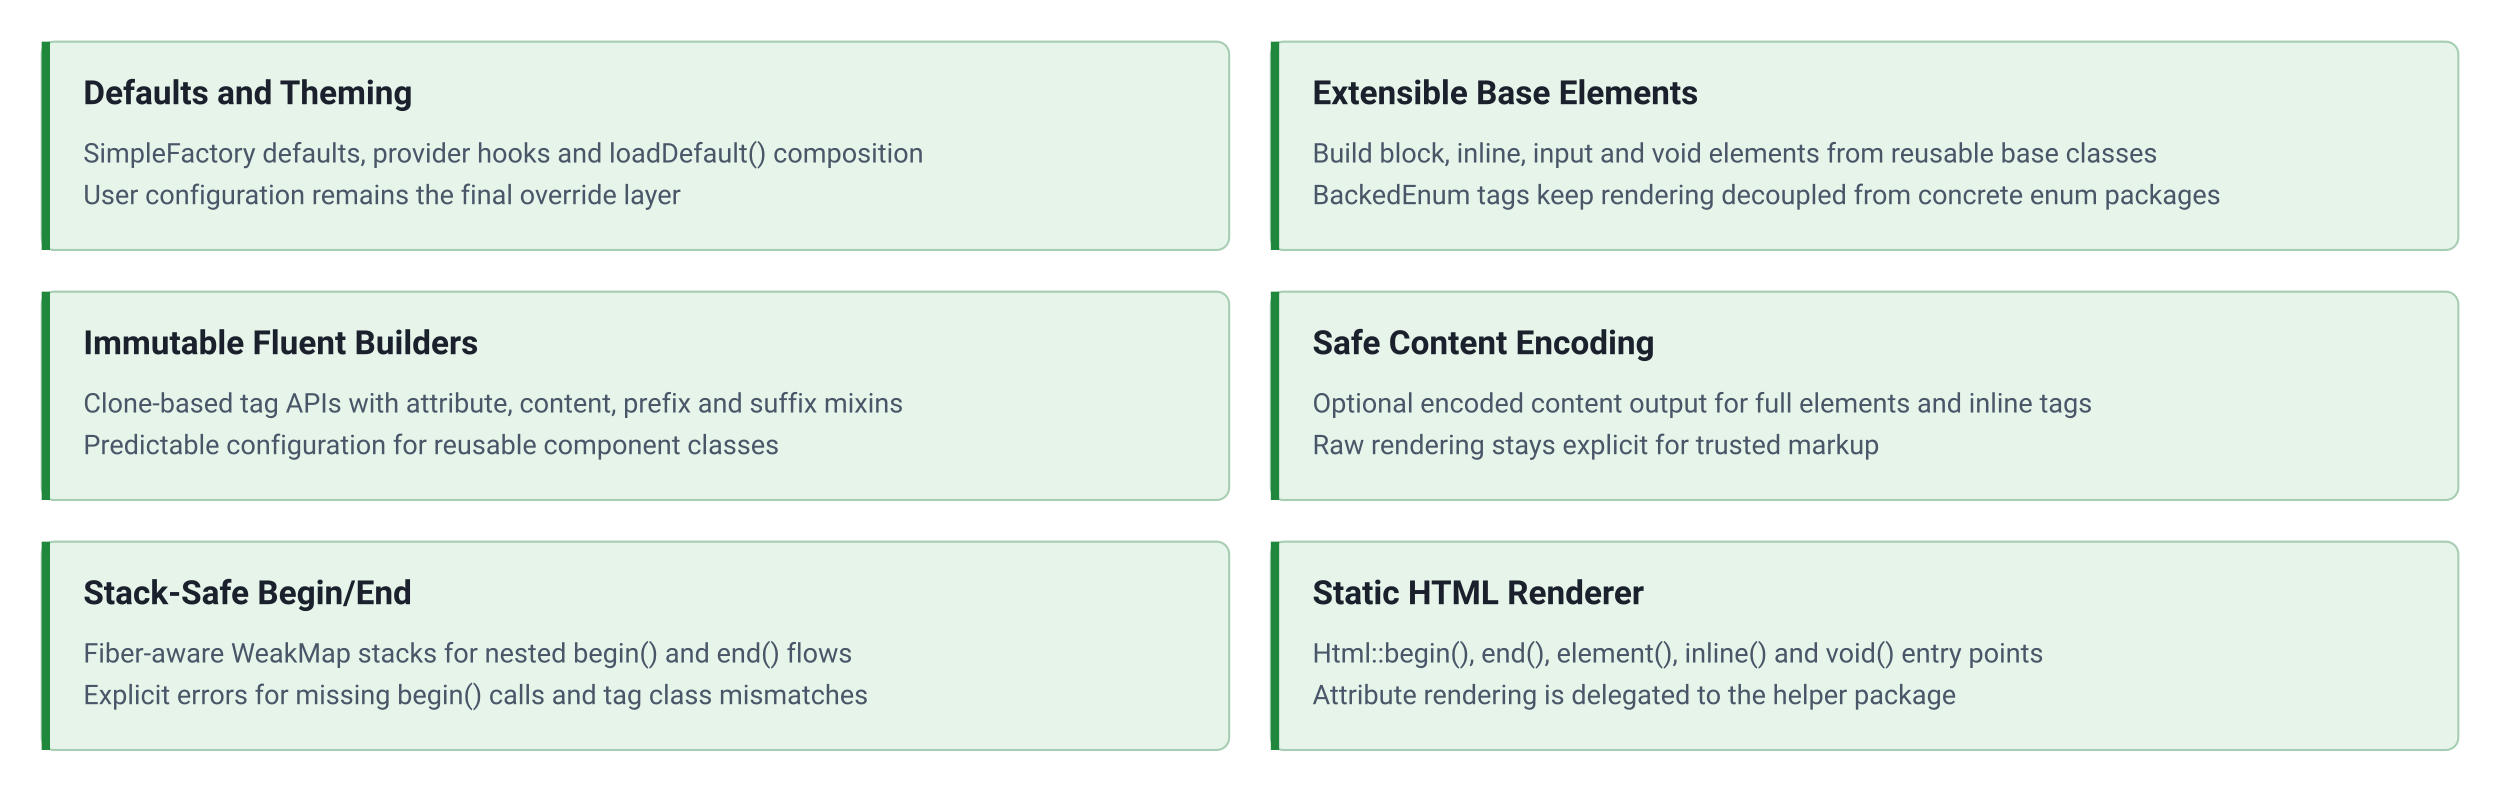
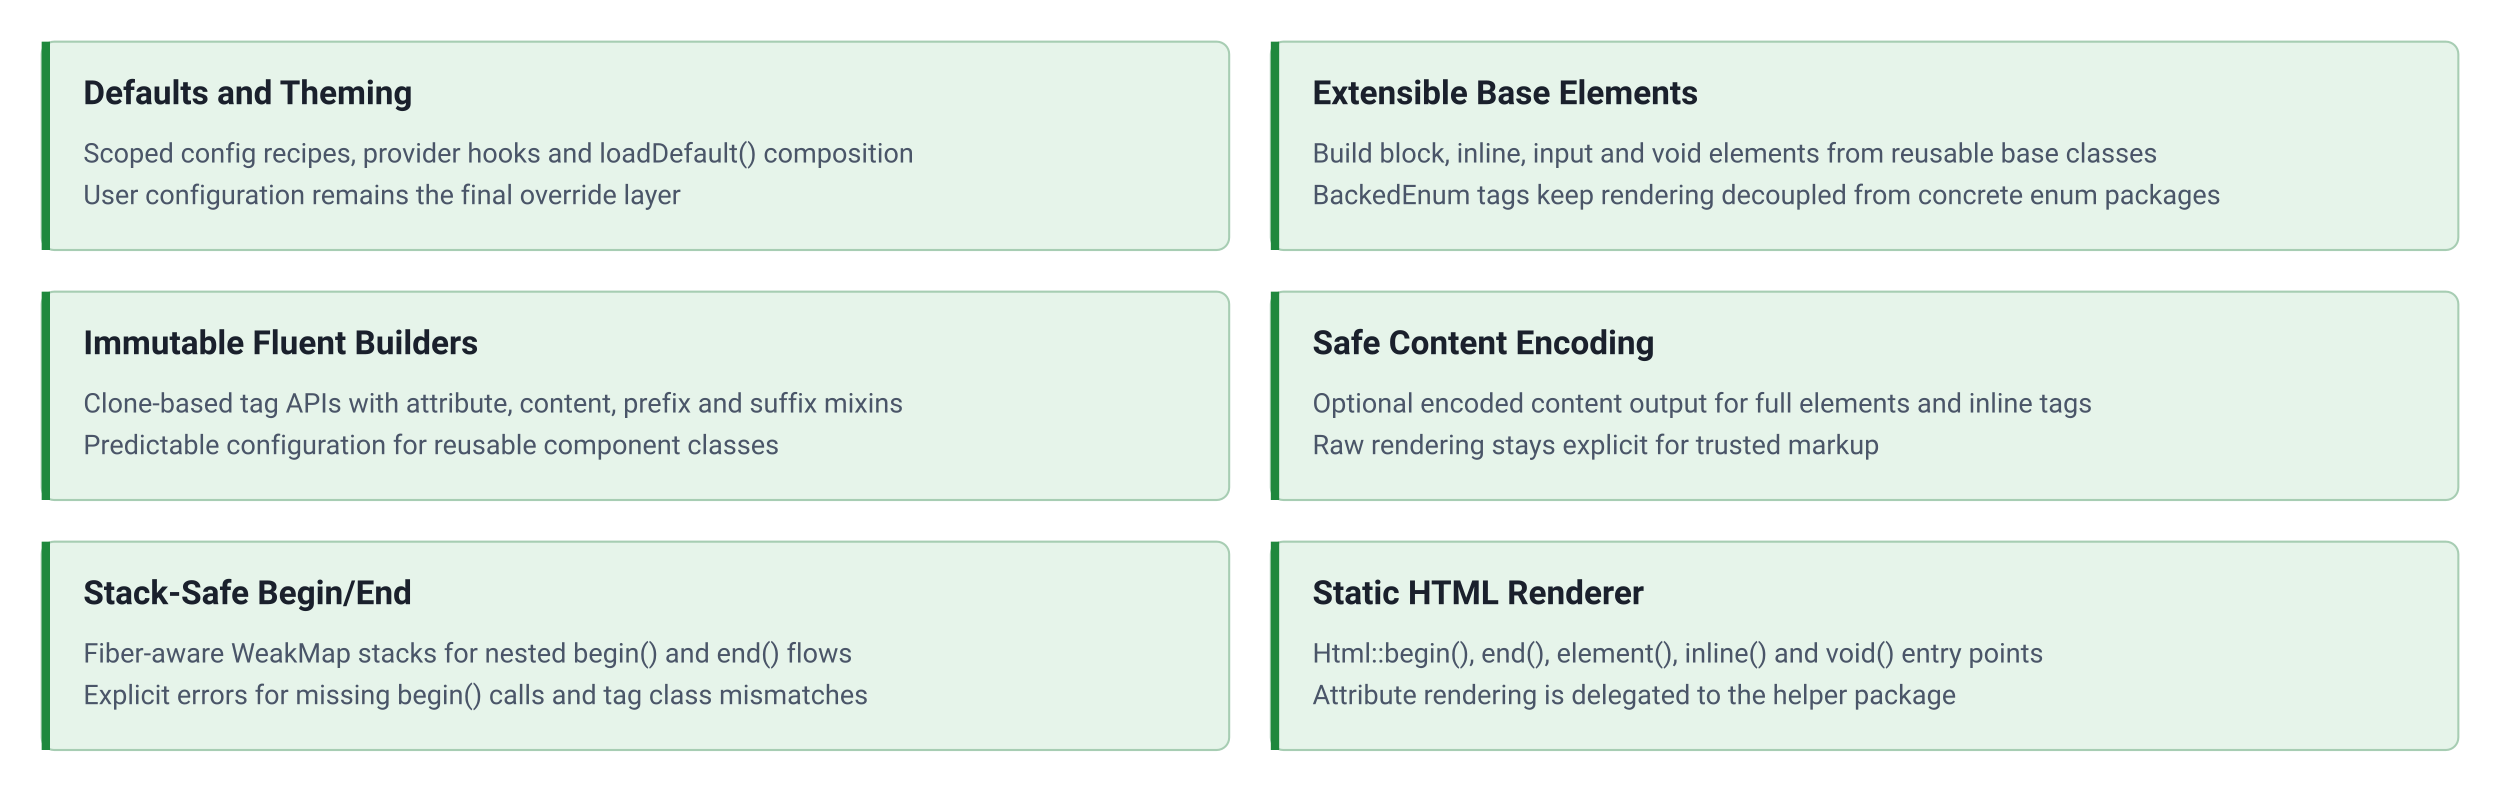
<svg xmlns="http://www.w3.org/2000/svg" viewBox="0 0 1200 380" width="100%" height="340">
  <style>
        text { font-family: -apple-system, BlinkMacSystemFont, "Segoe UI", Roboto, Helvetica, Arial, sans-serif; }
        .box-bg { fill: #e6f4ea; stroke: #a7cdb3; stroke-width: 1; }
        .title { font-weight: 700; font-size: 16px; fill: #1a202c; }
        .content { font-size: 13px; fill: #4a5568; }
    </style>
  <g>
    <rect class="box-bg" x="20" y="20" width="570" height="100" rx="6" />
    <rect x="20" y="20" width="4" height="100" fill="#1f883d" />
    <text class="title" x="40" y="50">Defaults and Theming</text>
-     <text class="content" x="40" y="78">SimpleFactory defaults, provider hooks and loadDefault() composition</text>
+     <text class="content" x="40" y="78">Scoped config recipes, provider hooks and loadDefault() composition</text>
    <text class="content" x="40" y="98">User configuration remains the final override layer</text>
  </g>
  <g>
    <rect class="box-bg" x="610" y="20" width="570" height="100" rx="6" />
    <rect x="610" y="20" width="4" height="100" fill="#1f883d" />
    <text class="title" x="630" y="50">Extensible Base Elements</text>
    <text class="content" x="630" y="78">Build block, inline, input and void elements from reusable base classes</text>
    <text class="content" x="630" y="98">BackedEnum tags keep rendering decoupled from concrete enum packages</text>
  </g>
  <g>
    <rect class="box-bg" x="20" y="140" width="570" height="100" rx="6" />
    <rect x="20" y="140" width="4" height="100" fill="#1f883d" />
    <text class="title" x="40" y="170">Immutable Fluent Builders</text>
    <text class="content" x="40" y="198">Clone-based tag APIs with attribute, content, prefix and suffix mixins</text>
    <text class="content" x="40" y="218">Predictable configuration for reusable component classes</text>
  </g>
  <g>
    <rect class="box-bg" x="610" y="140" width="570" height="100" rx="6" />
    <rect x="610" y="140" width="4" height="100" fill="#1f883d" />
    <text class="title" x="630" y="170">Safe Content Encoding</text>
    <text class="content" x="630" y="198">Optional encoded content output for full elements and inline tags</text>
    <text class="content" x="630" y="218">Raw rendering stays explicit for trusted markup</text>
  </g>
  <g>
    <rect class="box-bg" x="20" y="260" width="570" height="100" rx="6" />
    <rect x="20" y="260" width="4" height="100" fill="#1f883d" />
    <text class="title" x="40" y="290">Stack-Safe Begin/End</text>
    <text class="content" x="40" y="318">Fiber-aware WeakMap stacks for nested begin() and end() flows</text>
    <text class="content" x="40" y="338">Explicit errors for missing begin() calls and tag class mismatches</text>
  </g>
  <g>
    <rect class="box-bg" x="610" y="260" width="570" height="100" rx="6" />
    <rect x="610" y="260" width="4" height="100" fill="#1f883d" />
    <text class="title" x="630" y="290">Static HTML Renderer</text>
    <text class="content" x="630" y="318">Html::begin(), end(), element(), inline() and void() entry points</text>
    <text class="content" x="630" y="338">Attribute rendering is delegated to the helper package</text>
  </g>
</svg>
